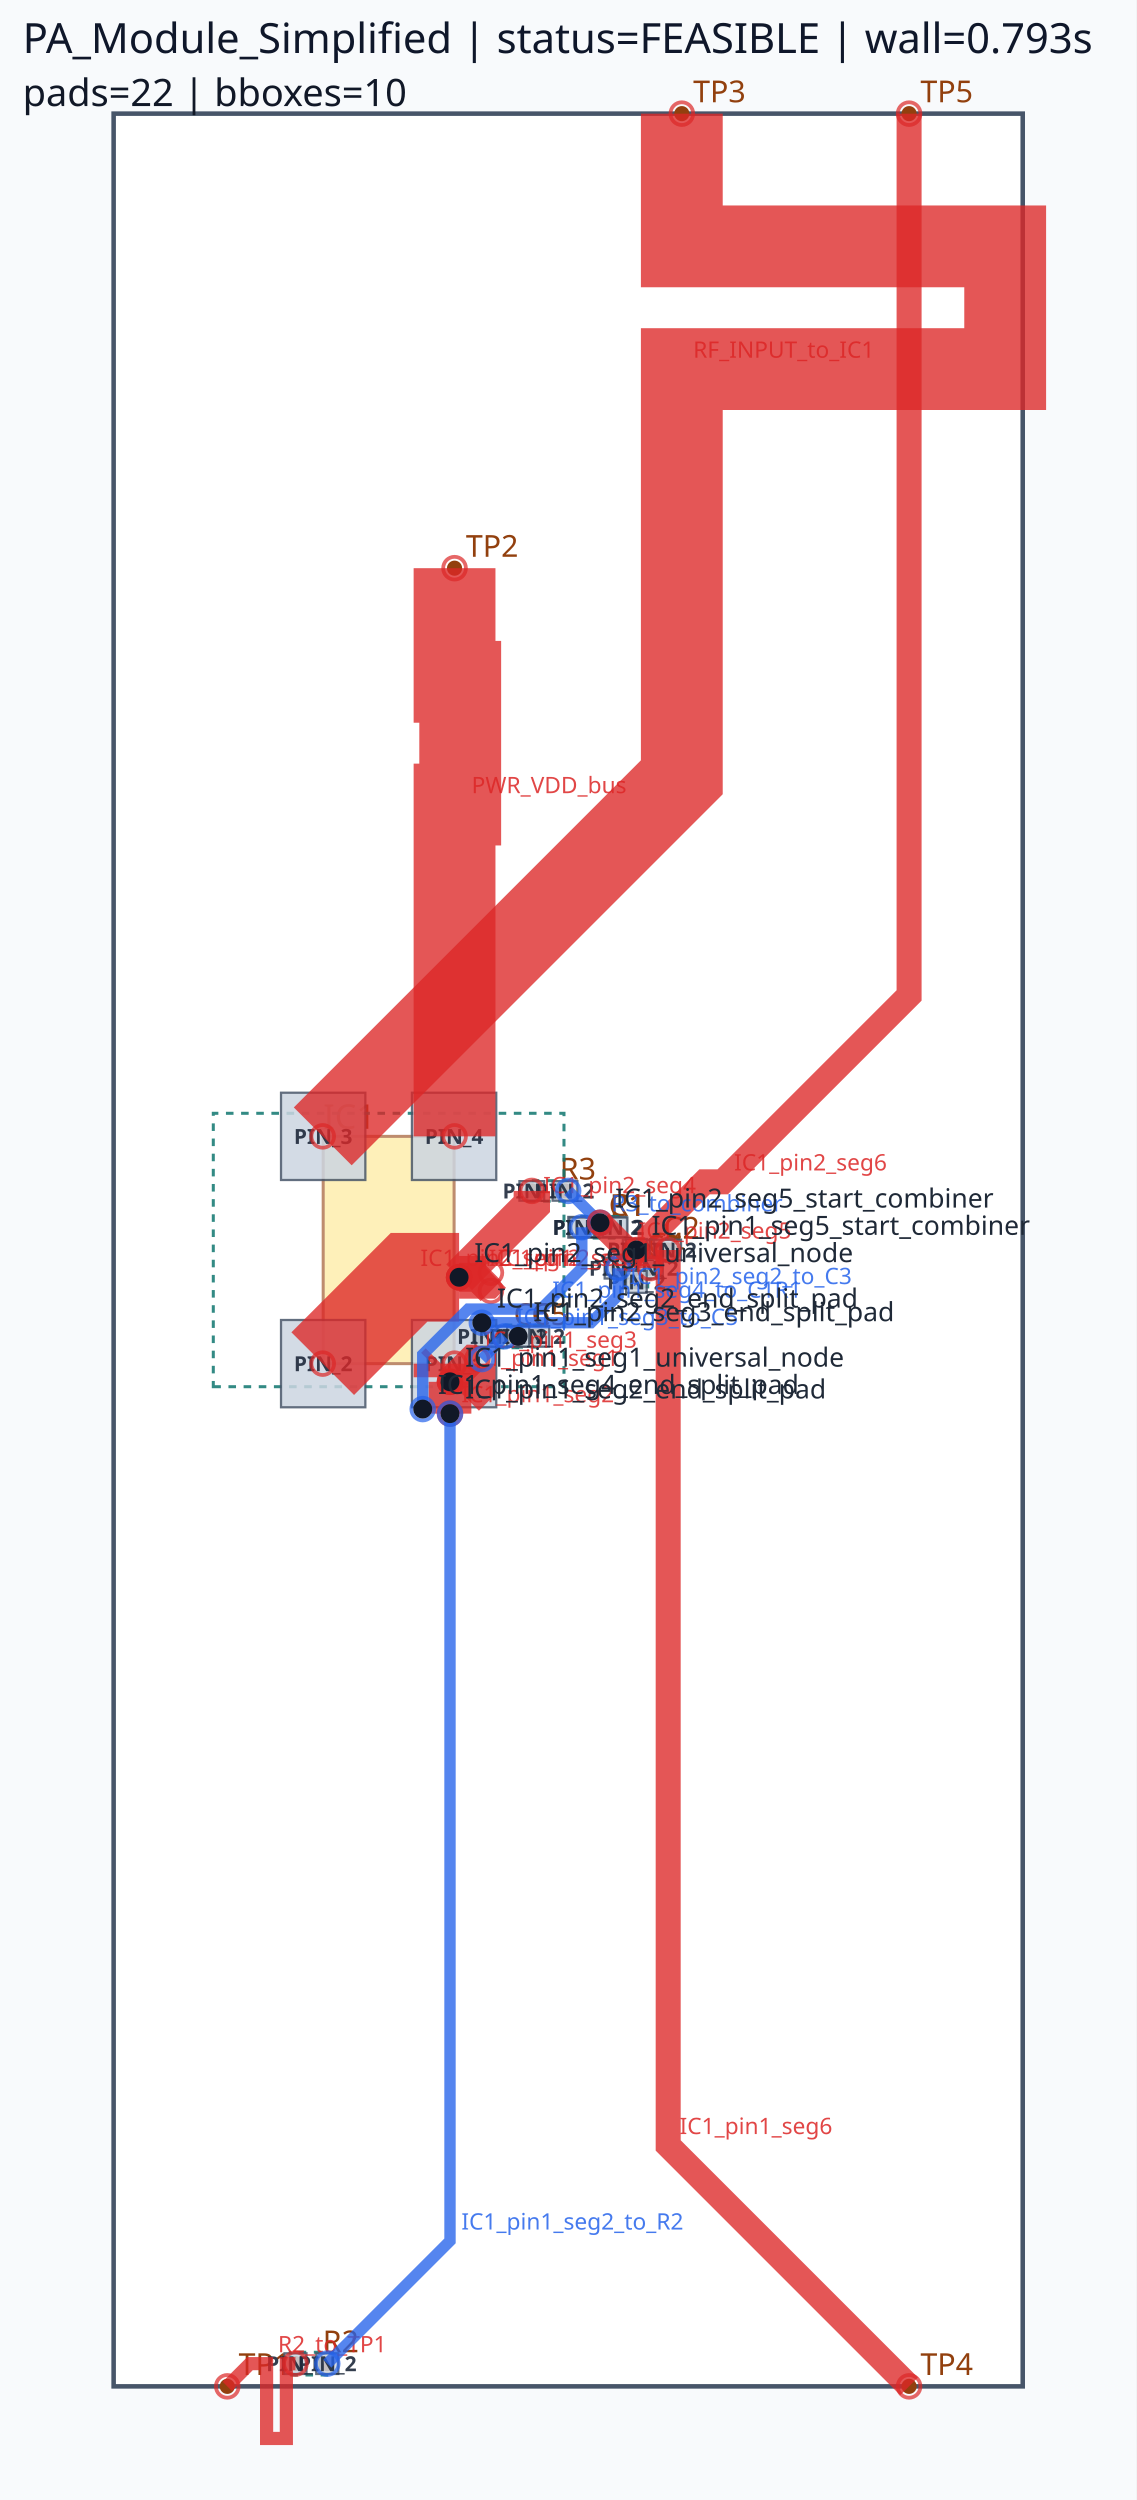
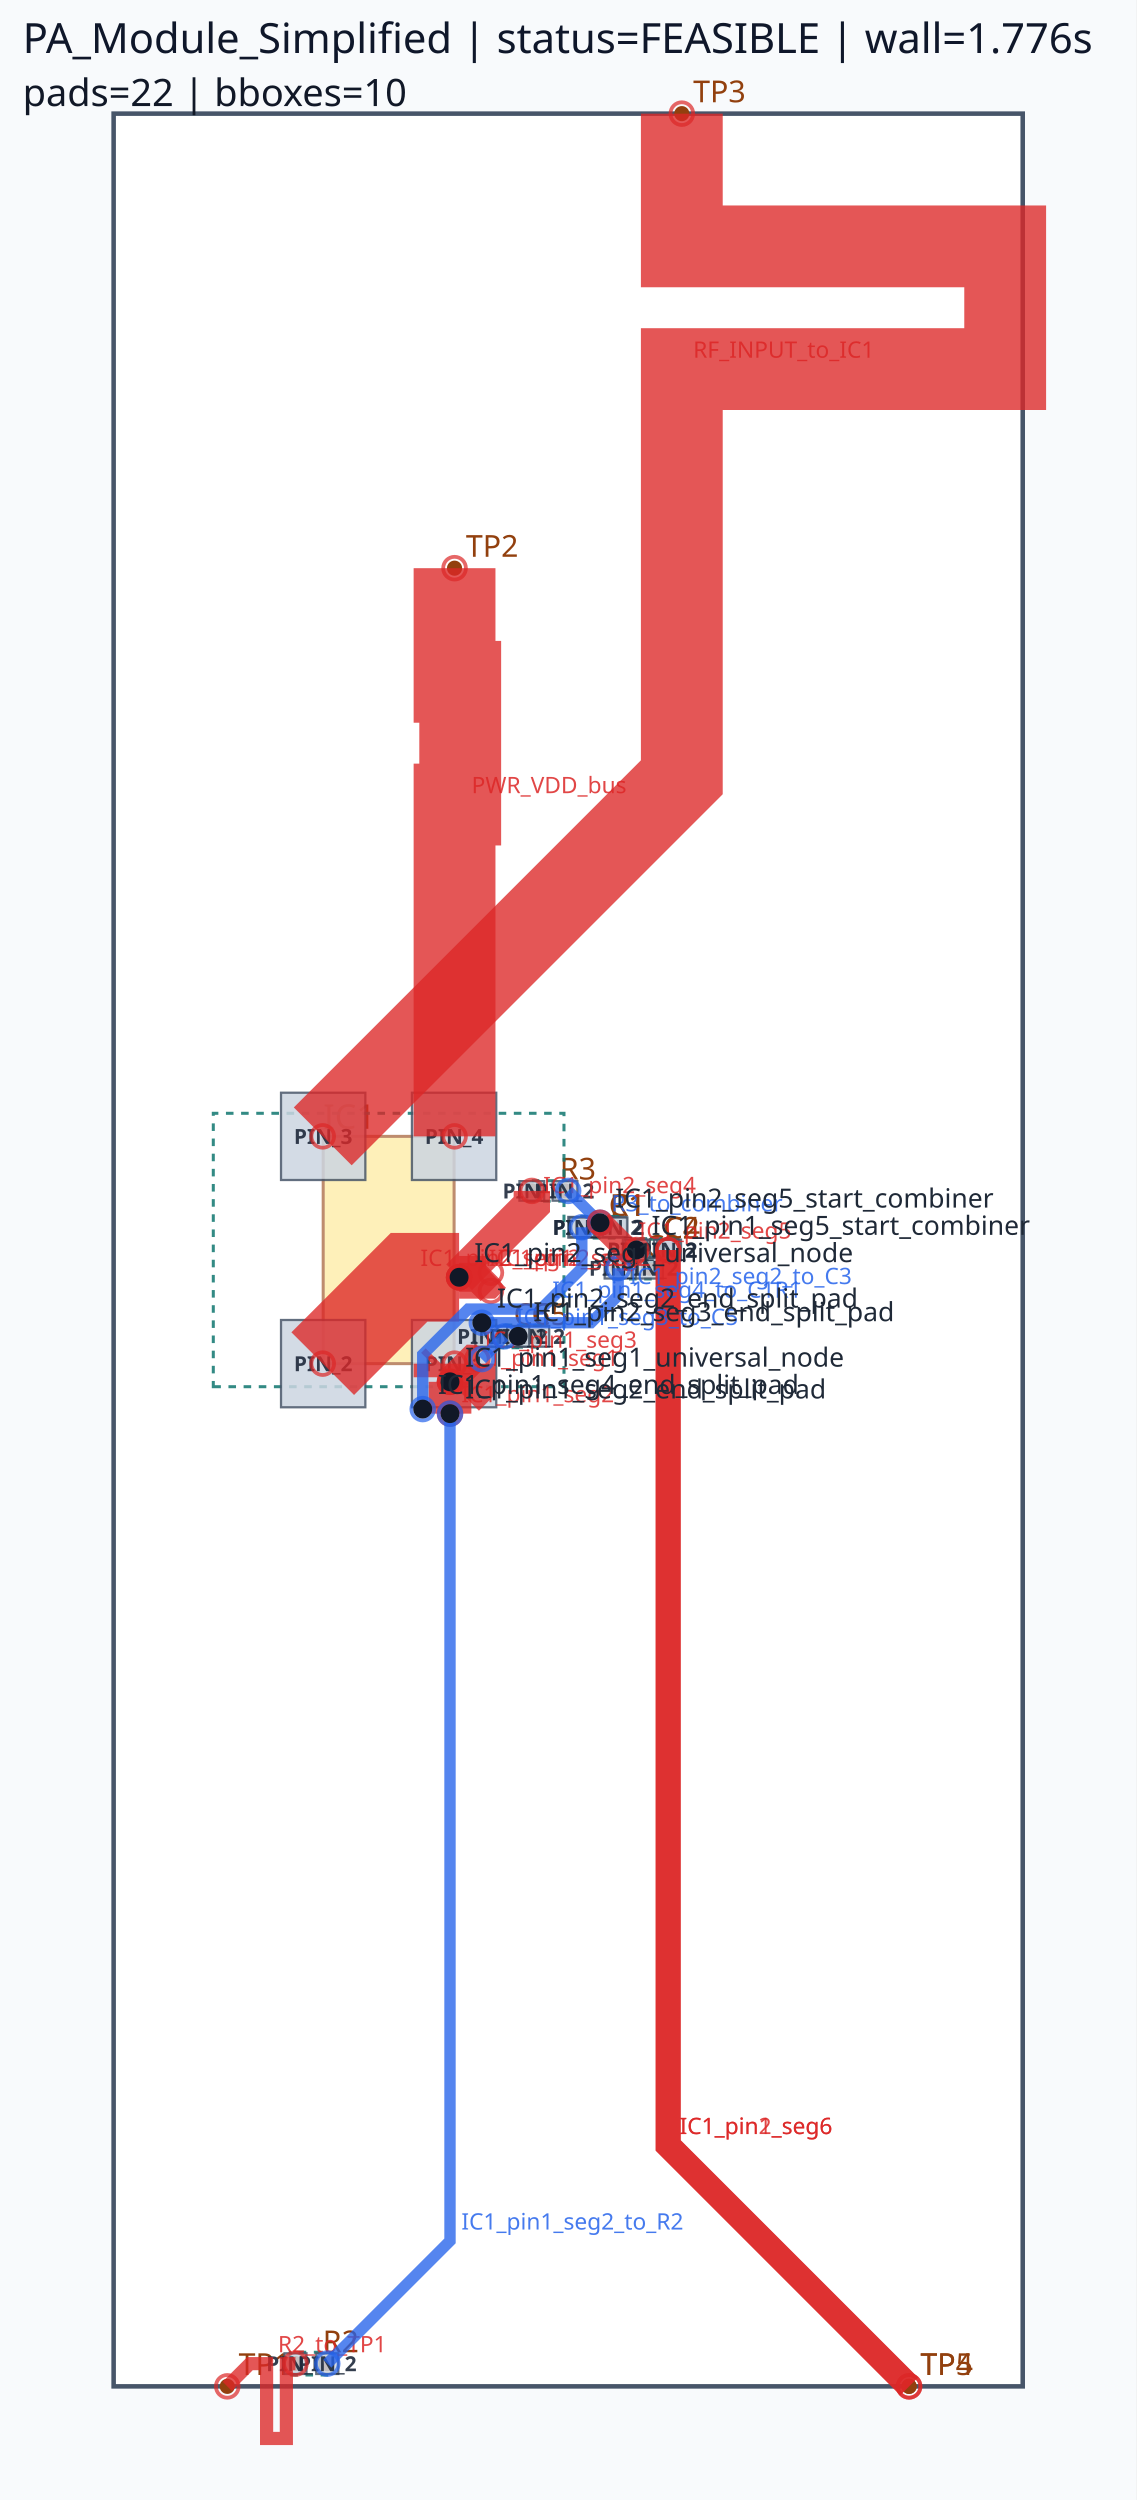
<svg xmlns="http://www.w3.org/2000/svg" viewBox="0 0 300.0 660.0" width="300.0" height="660.0">
  <rect x="0" y="0" width="100%" height="100%" fill="#f8fafc" />
  <rect x="30.00" y="30.00" width="240.00" height="600.00" fill="#ffffff" stroke="#475569" stroke-width="1.2" />
  <rect x="85.32" y="300.00" width="34.56" height="60.00" fill="#fde68a" stroke="#92400e" stroke-width="0.8" opacity="0.6" />
  <text x="85.32" y="298.00" font-family="sans-serif" font-size="9" fill="#92400e">IC1</text>
  <circle cx="60.00" cy="630.00" r="2" fill="#92400e" />
  <text x="63.00" y="627.00" font-family="sans-serif" font-size="8" fill="#92400e">TP1</text>
  <circle cx="120.00" cy="150.00" r="2" fill="#92400e" />
  <text x="123.00" y="147.00" font-family="sans-serif" font-size="8" fill="#92400e">TP2</text>
  <circle cx="180.00" cy="30.00" r="2" fill="#92400e" />
  <text x="183.00" y="27.00" font-family="sans-serif" font-size="8" fill="#92400e">TP3</text>
  <circle cx="240.00" cy="630.00" r="2" fill="#92400e" />
  <text x="243.00" y="627.00" font-family="sans-serif" font-size="8" fill="#92400e">TP4</text>
-   <circle cx="240.00" cy="30.00" r="2" fill="#92400e" />
-   <text x="243.00" y="27.00" font-family="sans-serif" font-size="8" fill="#92400e">TP5</text>
+   <circle cx="240.00" cy="630.00" r="2" fill="#92400e" />
+   <text x="243.00" y="627.00" font-family="sans-serif" font-size="8" fill="#92400e">TP5</text>
  <circle cx="153.60" cy="324.00" r="2" fill="#92400e" />
  <circle cx="161.82" cy="324.00" r="2" fill="#92400e" />
  <text x="160.71" y="321.00" font-family="sans-serif" font-size="8" fill="#92400e">C1</text>
  <circle cx="153.60" cy="324.00" r="2" fill="#92400e" />
  <circle cx="162.36" cy="324.00" r="2" fill="#92400e" />
  <text x="160.98" y="321.00" font-family="sans-serif" font-size="8" fill="#92400e">R1</text>
  <circle cx="168.00" cy="330.00" r="2" fill="#92400e" />
  <circle cx="176.22" cy="330.00" r="2" fill="#92400e" />
  <text x="175.11" y="327.00" font-family="sans-serif" font-size="8" fill="#92400e">C2</text>
  <circle cx="78.00" cy="624.00" r="2" fill="#92400e" />
  <circle cx="86.40" cy="624.00" r="2" fill="#92400e" />
  <text x="85.20" y="621.00" font-family="sans-serif" font-size="8" fill="#92400e">R2</text>
  <circle cx="163.20" cy="334.80" r="2" fill="#92400e" />
  <circle cx="171.42" cy="334.80" r="2" fill="#92400e" />
  <text x="170.31" y="331.80" font-family="sans-serif" font-size="8" fill="#92400e">C3</text>
  <circle cx="140.40" cy="314.40" r="2" fill="#92400e" />
  <circle cx="149.16" cy="314.40" r="2" fill="#92400e" />
  <text x="147.78" y="311.40" font-family="sans-serif" font-size="8" fill="#92400e">R3</text>
  <circle cx="168.00" cy="330.00" r="2" fill="#92400e" />
-   <circle cx="168.00" cy="338.40" r="2" fill="#92400e" />
-   <text x="171.00" y="331.20" font-family="sans-serif" font-size="8" fill="#92400e">C4</text>
+   <circle cx="176.40" cy="330.00" r="2" fill="#92400e" />
+   <text x="175.20" y="327.00" font-family="sans-serif" font-size="8" fill="#92400e">C4</text>
  <circle cx="133.20" cy="352.80" r="2" fill="#92400e" />
  <circle cx="141.42" cy="352.80" r="2" fill="#92400e" />
  <text x="140.31" y="349.80" font-family="sans-serif" font-size="8" fill="#92400e">C5</text>
  <circle cx="128.40" cy="352.80" r="2" fill="#92400e" />
  <circle cx="136.80" cy="352.80" r="2" fill="#92400e" />
  <text x="135.60" y="349.80" font-family="sans-serif" font-size="8" fill="#92400e">C6</text>
  <path d="M 56.31,366.09 L 148.89,366.09 L 148.89,293.91 L 56.31,293.91 Z" class="component-bbox" fill="none" stroke="#0f766e" stroke-width="0.8" stroke-dasharray="2 2" opacity="0.85" />
  <path d="M 152.46,326.85 L 162.96,326.85 L 162.96,321.15 L 152.46,321.15 Z" class="component-bbox" fill="none" stroke="#0f766e" stroke-width="0.8" stroke-dasharray="2 2" opacity="0.85" />
  <path d="M 152.58,326.70 L 163.38,326.70 L 163.38,321.30 L 152.58,321.30 Z" class="component-bbox" fill="none" stroke="#0f766e" stroke-width="0.8" stroke-dasharray="2 2" opacity="0.85" />
  <path d="M 166.86,332.85 L 177.36,332.85 L 177.36,327.15 L 166.86,327.15 Z" class="component-bbox" fill="none" stroke="#0f766e" stroke-width="0.8" stroke-dasharray="2 2" opacity="0.85" />
  <path d="M 76.65,627.00 L 87.75,627.00 L 87.75,621.00 L 76.65,621.00 Z" class="component-bbox" fill="none" stroke="#0f766e" stroke-width="0.8" stroke-dasharray="2 2" opacity="0.85" />
  <path d="M 162.06,337.65 L 172.56,337.65 L 172.56,331.95 L 162.06,331.95 Z" class="component-bbox" fill="none" stroke="#0f766e" stroke-width="0.8" stroke-dasharray="2 2" opacity="0.85" />
  <path d="M 139.38,317.10 L 150.18,317.10 L 150.18,311.70 L 139.38,311.70 Z" class="component-bbox" fill="none" stroke="#0f766e" stroke-width="0.8" stroke-dasharray="2 2" opacity="0.85" />
-   <path d="M 165.00,328.65 L 165.00,339.75 L 171.00,339.75 L 171.00,328.65 Z" class="component-bbox" fill="none" stroke="#0f766e" stroke-width="0.8" stroke-dasharray="2 2" opacity="0.85" />
+   <path d="M 166.65,333.00 L 177.75,333.00 L 177.75,327.00 L 166.65,327.00 Z" class="component-bbox" fill="none" stroke="#0f766e" stroke-width="0.8" stroke-dasharray="2 2" opacity="0.85" />
  <path d="M 132.06,355.65 L 142.56,355.65 L 142.56,349.95 L 132.06,349.95 Z" class="component-bbox" fill="none" stroke="#0f766e" stroke-width="0.8" stroke-dasharray="2 2" opacity="0.85" />
  <path d="M 127.05,355.80 L 138.15,355.80 L 138.15,349.80 L 127.05,349.80 Z" class="component-bbox" fill="none" stroke="#0f766e" stroke-width="0.8" stroke-dasharray="2 2" opacity="0.85" />
  <polygon points="108.75,348.48 108.75,371.52 131.01,371.52 131.01,348.48" fill="#cbd5e1" stroke="#475569" stroke-width="0.6" opacity="0.85" />
  <text x="119.88" y="362.00" font-family="sans-serif" font-size="5.5" text-anchor="middle" font-weight="bold" fill="#1e293b" opacity="0.9">PIN_1</text>
  <polygon points="74.19,348.48 74.19,371.52 96.45,371.52 96.45,348.48" fill="#cbd5e1" stroke="#475569" stroke-width="0.6" opacity="0.85" />
  <text x="85.32" y="362.00" font-family="sans-serif" font-size="5.5" text-anchor="middle" font-weight="bold" fill="#1e293b" opacity="0.9">PIN_2</text>
  <polygon points="96.45,311.52 96.45,288.48 74.19,288.48 74.19,311.52" fill="#cbd5e1" stroke="#475569" stroke-width="0.6" opacity="0.85" />
  <text x="85.32" y="302.00" font-family="sans-serif" font-size="5.5" text-anchor="middle" font-weight="bold" fill="#1e293b" opacity="0.9">PIN_3</text>
  <polygon points="131.01,311.52 131.01,288.48 108.75,288.48 108.75,311.52" fill="#cbd5e1" stroke="#475569" stroke-width="0.6" opacity="0.85" />
  <text x="119.88" y="302.00" font-family="sans-serif" font-size="5.5" text-anchor="middle" font-weight="bold" fill="#1e293b" opacity="0.9">PIN_4</text>
  <polygon points="150.03,326.73 157.17,326.73 157.17,321.27 150.03,321.27" fill="#cbd5e1" stroke="#475569" stroke-width="0.6" opacity="0.85" />
  <text x="153.60" y="326.00" font-family="sans-serif" font-size="5.5" text-anchor="middle" font-weight="bold" fill="#1e293b" opacity="0.9">PIN_1</text>
  <polygon points="158.25,326.73 165.39,326.73 165.39,321.27 158.25,321.27" fill="#cbd5e1" stroke="#475569" stroke-width="0.6" opacity="0.85" />
  <text x="161.82" y="326.00" font-family="sans-serif" font-size="5.5" text-anchor="middle" font-weight="bold" fill="#1e293b" opacity="0.9">PIN_2</text>
  <polygon points="150.33,326.58 156.87,326.58 156.87,321.42 150.33,321.42" fill="#cbd5e1" stroke="#475569" stroke-width="0.6" opacity="0.85" />
  <text x="153.60" y="326.00" font-family="sans-serif" font-size="5.5" text-anchor="middle" font-weight="bold" fill="#1e293b" opacity="0.9">PIN_1</text>
  <polygon points="159.09,326.58 165.63,326.58 165.63,321.42 159.09,321.42" fill="#cbd5e1" stroke="#475569" stroke-width="0.6" opacity="0.85" />
  <text x="162.36" y="326.00" font-family="sans-serif" font-size="5.5" text-anchor="middle" font-weight="bold" fill="#1e293b" opacity="0.9">PIN_2</text>
  <polygon points="164.43,332.73 171.57,332.73 171.57,327.27 164.43,327.27" fill="#cbd5e1" stroke="#475569" stroke-width="0.6" opacity="0.85" />
  <text x="168.00" y="332.00" font-family="sans-serif" font-size="5.5" text-anchor="middle" font-weight="bold" fill="#1e293b" opacity="0.9">PIN_1</text>
  <polygon points="172.65,332.73 179.79,332.73 179.79,327.27 172.65,327.27" fill="#cbd5e1" stroke="#475569" stroke-width="0.6" opacity="0.85" />
  <text x="176.22" y="332.00" font-family="sans-serif" font-size="5.5" text-anchor="middle" font-weight="bold" fill="#1e293b" opacity="0.9">PIN_2</text>
  <polygon points="80.91,621.27 75.09,621.27 75.09,626.73 80.91,626.73" fill="#cbd5e1" stroke="#475569" stroke-width="0.6" opacity="0.85" />
  <text x="78.00" y="626.00" font-family="sans-serif" font-size="5.5" text-anchor="middle" font-weight="bold" fill="#1e293b" opacity="0.9">PIN_1</text>
  <polygon points="83.49,626.73 89.31,626.73 89.31,621.27 83.49,621.27" fill="#cbd5e1" stroke="#475569" stroke-width="0.6" opacity="0.85" />
  <text x="86.40" y="626.00" font-family="sans-serif" font-size="5.5" text-anchor="middle" font-weight="bold" fill="#1e293b" opacity="0.9">PIN_2</text>
  <polygon points="159.63,337.53 166.77,337.53 166.77,332.07 159.63,332.07" fill="#cbd5e1" stroke="#475569" stroke-width="0.6" opacity="0.85" />
  <text x="163.20" y="336.80" font-family="sans-serif" font-size="5.5" text-anchor="middle" font-weight="bold" fill="#1e293b" opacity="0.9">PIN_1</text>
  <polygon points="167.85,337.53 174.99,337.53 174.99,332.07 167.85,332.07" fill="#cbd5e1" stroke="#475569" stroke-width="0.6" opacity="0.85" />
  <text x="171.42" y="336.80" font-family="sans-serif" font-size="5.5" text-anchor="middle" font-weight="bold" fill="#1e293b" opacity="0.9">PIN_2</text>
  <polygon points="137.13,316.98 143.67,316.98 143.67,311.82 137.13,311.82" fill="#cbd5e1" stroke="#475569" stroke-width="0.6" opacity="0.85" />
  <text x="140.40" y="316.40" font-family="sans-serif" font-size="5.5" text-anchor="middle" font-weight="bold" fill="#1e293b" opacity="0.9">PIN_1</text>
  <polygon points="145.89,316.98 152.43,316.98 152.43,311.82 145.89,311.82" fill="#cbd5e1" stroke="#475569" stroke-width="0.6" opacity="0.85" />
  <text x="149.16" y="316.40" font-family="sans-serif" font-size="5.5" text-anchor="middle" font-weight="bold" fill="#1e293b" opacity="0.9">PIN_2</text>
-   <polygon points="170.73,332.91 170.73,327.09 165.27,327.09 165.27,332.91" fill="#cbd5e1" stroke="#475569" stroke-width="0.6" opacity="0.85" />
+   <polygon points="170.91,327.27 165.09,327.27 165.09,332.73 170.91,332.73" fill="#cbd5e1" stroke="#475569" stroke-width="0.6" opacity="0.85" />
  <text x="168.00" y="332.00" font-family="sans-serif" font-size="5.5" text-anchor="middle" font-weight="bold" fill="#1e293b" opacity="0.9">PIN_1</text>
-   <polygon points="165.27,335.49 165.27,341.31 170.73,341.31 170.73,335.49" fill="#cbd5e1" stroke="#475569" stroke-width="0.6" opacity="0.85" />
-   <text x="168.00" y="340.40" font-family="sans-serif" font-size="5.5" text-anchor="middle" font-weight="bold" fill="#1e293b" opacity="0.9">PIN_2</text>
+   <polygon points="173.49,332.73 179.31,332.73 179.31,327.27 173.49,327.27" fill="#cbd5e1" stroke="#475569" stroke-width="0.6" opacity="0.85" />
+   <text x="176.40" y="332.00" font-family="sans-serif" font-size="5.5" text-anchor="middle" font-weight="bold" fill="#1e293b" opacity="0.9">PIN_2</text>
  <polygon points="129.63,355.53 136.77,355.53 136.77,350.07 129.63,350.07" fill="#cbd5e1" stroke="#475569" stroke-width="0.6" opacity="0.85" />
  <text x="133.20" y="354.80" font-family="sans-serif" font-size="5.5" text-anchor="middle" font-weight="bold" fill="#1e293b" opacity="0.9">PIN_1</text>
  <polygon points="137.85,355.53 144.99,355.53 144.99,350.07 137.85,350.07" fill="#cbd5e1" stroke="#475569" stroke-width="0.6" opacity="0.85" />
  <text x="141.42" y="354.80" font-family="sans-serif" font-size="5.5" text-anchor="middle" font-weight="bold" fill="#1e293b" opacity="0.9">PIN_2</text>
  <polygon points="131.31,350.07 125.49,350.07 125.49,355.53 131.31,355.53" fill="#cbd5e1" stroke="#475569" stroke-width="0.6" opacity="0.85" />
  <text x="128.40" y="354.80" font-family="sans-serif" font-size="5.5" text-anchor="middle" font-weight="bold" fill="#1e293b" opacity="0.9">PIN_1</text>
  <polygon points="133.89,355.53 139.71,355.53 139.71,350.07 133.89,350.07" fill="#cbd5e1" stroke="#475569" stroke-width="0.6" opacity="0.85" />
  <text x="136.80" y="354.80" font-family="sans-serif" font-size="5.5" text-anchor="middle" font-weight="bold" fill="#1e293b" opacity="0.9">PIN_2</text>
  <polyline points="85.20,360.00 108.00,337.20 121.20,337.20" fill="none" stroke="#dc2626" stroke-width="23.40" stroke-linecap="butt" stroke-linejoin="miter" opacity="0.78" />
  <circle cx="85.20" cy="360.00" r="3" fill="none" stroke="#dc2626" stroke-width="1.0" opacity="0.7" />
  <circle cx="121.20" cy="337.20" r="3" fill="none" stroke="#dc2626" stroke-width="1.0" opacity="0.7" />
  <text x="111.00" y="334.20" font-family="sans-serif" font-size="6" fill="#dc2626" opacity="0.85">IC1_pin2_seg1</text>
  <polyline points="120.00,360.00 120.00,363.60 118.80,364.80" fill="none" stroke="#dc2626" stroke-width="21.60" stroke-linecap="butt" stroke-linejoin="miter" opacity="0.78" />
  <circle cx="120.00" cy="360.00" r="3" fill="none" stroke="#dc2626" stroke-width="1.0" opacity="0.7" />
  <circle cx="118.80" cy="364.80" r="3" fill="none" stroke="#dc2626" stroke-width="1.0" opacity="0.7" />
  <text x="123.00" y="360.60" font-family="sans-serif" font-size="6" fill="#dc2626" opacity="0.85">IC1_pin1_seg1</text>
  <polyline points="121.20,337.20 140.40,318.00 140.40,314.40" fill="none" stroke="#dc2626" stroke-width="9.60" stroke-linecap="butt" stroke-linejoin="miter" opacity="0.78" />
  <circle cx="121.20" cy="337.20" r="3" fill="none" stroke="#dc2626" stroke-width="1.0" opacity="0.7" />
  <circle cx="140.40" cy="314.40" r="3" fill="none" stroke="#dc2626" stroke-width="1.0" opacity="0.7" />
  <text x="143.40" y="315.00" font-family="sans-serif" font-size="6" fill="#dc2626" opacity="0.85">IC1_pin2_seg4</text>
  <polyline points="118.80,364.80 118.80,373.20" fill="none" stroke="#dc2626" stroke-width="11.28" stroke-linecap="butt" stroke-linejoin="miter" opacity="0.78" />
  <circle cx="118.80" cy="364.80" r="3" fill="none" stroke="#dc2626" stroke-width="1.0" opacity="0.7" />
  <circle cx="118.80" cy="373.20" r="3" fill="none" stroke="#dc2626" stroke-width="1.0" opacity="0.7" />
  <text x="121.80" y="370.20" font-family="sans-serif" font-size="6" fill="#dc2626" opacity="0.85">IC1_pin1_seg2</text>
  <polyline points="121.20,337.20 128.40,337.20 129.60,336.00" fill="none" stroke="#dc2626" stroke-width="11.28" stroke-linecap="butt" stroke-linejoin="miter" opacity="0.78" />
  <circle cx="121.20" cy="337.20" r="3" fill="none" stroke="#dc2626" stroke-width="1.0" opacity="0.7" />
  <circle cx="129.60" cy="336.00" r="3" fill="none" stroke="#dc2626" stroke-width="1.0" opacity="0.7" />
  <text x="131.40" y="334.20" font-family="sans-serif" font-size="6" fill="#dc2626" opacity="0.85">IC1_pin2_seg2</text>
  <polyline points="118.80,364.80 124.80,358.80 126.00,358.80" fill="none" stroke="#dc2626" stroke-width="7.62" stroke-linecap="butt" stroke-linejoin="miter" opacity="0.78" />
  <circle cx="118.80" cy="364.80" r="3" fill="none" stroke="#dc2626" stroke-width="1.0" opacity="0.7" />
  <circle cx="126.00" cy="358.80" r="3" fill="none" stroke="#dc2626" stroke-width="1.0" opacity="0.7" />
  <text x="127.80" y="355.80" font-family="sans-serif" font-size="6" fill="#dc2626" opacity="0.85">IC1_pin1_seg3</text>
  <polyline points="121.20,337.20 126.00,337.20 129.60,340.80" fill="none" stroke="#dc2626" stroke-width="7.62" stroke-linecap="butt" stroke-linejoin="miter" opacity="0.78" />
  <circle cx="121.20" cy="337.20" r="3" fill="none" stroke="#dc2626" stroke-width="1.0" opacity="0.7" />
  <circle cx="129.60" cy="340.80" r="3" fill="none" stroke="#dc2626" stroke-width="1.0" opacity="0.7" />
  <text x="129.00" y="334.20" font-family="sans-serif" font-size="6" fill="#dc2626" opacity="0.85">IC1_pin2_seg3</text>
  <polyline points="180.00,30.00 180.00,65.04 265.37,65.04 265.37,97.44 180.00,97.44 180.00,170.16 180.00,205.20 85.20,300.00" fill="none" stroke="#dc2626" stroke-width="21.60" stroke-linecap="butt" stroke-linejoin="miter" opacity="0.78" />
  <circle cx="180.00" cy="30.00" r="3" fill="none" stroke="#dc2626" stroke-width="1.0" opacity="0.7" />
  <circle cx="85.20" cy="300.00" r="3" fill="none" stroke="#dc2626" stroke-width="1.0" opacity="0.7" />
  <text x="183.00" y="94.44" font-family="sans-serif" font-size="6" fill="#dc2626" opacity="0.85">RF_INPUT_to_IC1</text>
  <polyline points="120.00,150.00 120.00,180.00 121.50,180.00 121.50,212.40 120.00,212.40 120.00,270.00 120.00,300.00" fill="none" stroke="#dc2626" stroke-width="21.60" stroke-linecap="butt" stroke-linejoin="miter" opacity="0.78" />
  <circle cx="120.00" cy="150.00" r="3" fill="none" stroke="#dc2626" stroke-width="1.0" opacity="0.7" />
  <circle cx="120.00" cy="300.00" r="3" fill="none" stroke="#dc2626" stroke-width="1.0" opacity="0.7" />
  <text x="124.50" y="209.40" font-family="sans-serif" font-size="6" fill="#dc2626" opacity="0.85">PWR_VDD_bus</text>
  <polyline points="176.40,330.00 176.40,566.40 240.00,630.00" fill="none" stroke="#dc2626" stroke-width="6.60" stroke-linecap="butt" stroke-linejoin="miter" opacity="0.78" />
  <circle cx="176.40" cy="330.00" r="3" fill="none" stroke="#dc2626" stroke-width="1.0" opacity="0.7" />
  <circle cx="240.00" cy="630.00" r="3" fill="none" stroke="#dc2626" stroke-width="1.0" opacity="0.7" />
  <text x="179.40" y="563.40" font-family="sans-serif" font-size="6" fill="#dc2626" opacity="0.85">IC1_pin1_seg6</text>
-   <polyline points="171.60,334.80 171.60,326.40 186.00,312.00 190.80,312.00 240.00,262.80 240.00,30.00" fill="none" stroke="#dc2626" stroke-width="6.60" stroke-linecap="butt" stroke-linejoin="miter" opacity="0.78" />
-   <circle cx="171.60" cy="334.80" r="3" fill="none" stroke="#dc2626" stroke-width="1.0" opacity="0.7" />
-   <circle cx="240.00" cy="30.00" r="3" fill="none" stroke="#dc2626" stroke-width="1.0" opacity="0.7" />
-   <text x="193.80" y="309.00" font-family="sans-serif" font-size="6" fill="#dc2626" opacity="0.85">IC1_pin2_seg6</text>
+   <polyline points="176.40,330.00 176.40,566.40 240.00,630.00" fill="none" stroke="#dc2626" stroke-width="6.60" stroke-linecap="butt" stroke-linejoin="miter" opacity="0.78" />
+   <circle cx="176.40" cy="330.00" r="3" fill="none" stroke="#dc2626" stroke-width="1.0" opacity="0.7" />
+   <circle cx="240.00" cy="630.00" r="3" fill="none" stroke="#dc2626" stroke-width="1.0" opacity="0.7" />
+   <text x="179.40" y="563.40" font-family="sans-serif" font-size="6" fill="#dc2626" opacity="0.85">IC1_pin2_seg6</text>
  <polyline points="78.00,624.00 75.60,624.00 75.60,643.76 70.38,643.76 70.38,624.00 68.40,624.00 66.00,624.00 60.00,630.00" fill="none" stroke="#dc2626" stroke-width="3.48" stroke-linecap="butt" stroke-linejoin="miter" opacity="0.78" />
  <circle cx="78.00" cy="624.00" r="3" fill="none" stroke="#dc2626" stroke-width="1.0" opacity="0.7" />
  <circle cx="60.00" cy="630.00" r="3" fill="none" stroke="#dc2626" stroke-width="1.0" opacity="0.7" />
  <text x="73.38" y="621.00" font-family="sans-serif" font-size="6" fill="#dc2626" opacity="0.85">R2_to_TP1</text>
  <polyline points="118.80,373.20 118.80,591.60 86.40,624.00" fill="none" stroke="#2563eb" stroke-width="3.00" stroke-linecap="butt" stroke-linejoin="miter" opacity="0.78" />
  <circle cx="118.80" cy="373.20" r="3" fill="none" stroke="#2563eb" stroke-width="1.0" opacity="0.7" />
  <circle cx="86.40" cy="624.00" r="3" fill="none" stroke="#2563eb" stroke-width="1.0" opacity="0.7" />
  <text x="121.80" y="588.60" font-family="sans-serif" font-size="6" fill="#2563eb" opacity="0.85">IC1_pin1_seg2_to_R2</text>
  <polyline points="111.60,372.00 111.60,357.60 123.60,345.60 142.80,345.60 153.60,334.80 153.60,324.00" fill="none" stroke="#2563eb" stroke-width="3.00" stroke-linecap="butt" stroke-linejoin="miter" opacity="0.78" />
  <circle cx="111.60" cy="372.00" r="3" fill="none" stroke="#2563eb" stroke-width="1.0" opacity="0.7" />
  <circle cx="153.60" cy="324.00" r="3" fill="none" stroke="#2563eb" stroke-width="1.0" opacity="0.7" />
  <text x="145.80" y="342.60" font-family="sans-serif" font-size="6" fill="#2563eb" opacity="0.85">IC1_pin1_seg4_to_C1R1</text>
  <polyline points="127.20,349.20 156.00,349.20 163.20,342.00 163.20,334.80" fill="none" stroke="#2563eb" stroke-width="3.00" stroke-linecap="butt" stroke-linejoin="miter" opacity="0.78" />
  <circle cx="127.20" cy="349.20" r="3" fill="none" stroke="#2563eb" stroke-width="1.0" opacity="0.7" />
  <circle cx="163.20" cy="334.80" r="3" fill="none" stroke="#2563eb" stroke-width="1.0" opacity="0.7" />
  <text x="166.20" y="339.00" font-family="sans-serif" font-size="6" fill="#2563eb" opacity="0.85">IC1_pin2_seg2_to_C3</text>
  <polyline points="127.20,358.80 133.20,352.80" fill="none" stroke="#2563eb" stroke-width="3.00" stroke-linecap="butt" stroke-linejoin="miter" opacity="0.78" />
  <circle cx="127.20" cy="358.80" r="3" fill="none" stroke="#2563eb" stroke-width="1.0" opacity="0.7" />
  <circle cx="133.20" cy="352.80" r="3" fill="none" stroke="#2563eb" stroke-width="1.0" opacity="0.7" />
  <text x="136.20" y="349.80" font-family="sans-serif" font-size="6" fill="#2563eb" opacity="0.85">IC1_pin1_seg3_to_C5</text>
  <polyline points="150.00,314.40 158.40,322.80" fill="none" stroke="#2563eb" stroke-width="3.00" stroke-linecap="butt" stroke-linejoin="miter" opacity="0.78" />
  <circle cx="150.00" cy="314.40" r="3" fill="none" stroke="#2563eb" stroke-width="1.0" opacity="0.7" />
  <circle cx="158.40" cy="322.80" r="3" fill="none" stroke="#2563eb" stroke-width="1.0" opacity="0.7" />
  <text x="161.40" y="319.80" font-family="sans-serif" font-size="6" fill="#2563eb" opacity="0.85">R3_to_combiner</text>
  <polyline points="158.40,322.80 165.60,330.00 168.00,330.00" fill="none" stroke="#dc2626" stroke-width="6.60" stroke-linecap="butt" stroke-linejoin="miter" opacity="0.78" />
  <circle cx="158.40" cy="322.80" r="3" fill="none" stroke="#dc2626" stroke-width="1.0" opacity="0.7" />
  <circle cx="168.00" cy="330.00" r="3" fill="none" stroke="#dc2626" stroke-width="1.0" opacity="0.7" />
  <text x="168.60" y="327.00" font-family="sans-serif" font-size="6" fill="#dc2626" opacity="0.85">IC1_pin2_seg5</text>
  <circle cx="118.80" cy="364.80" r="2.5" fill="#111827" />
  <text x="122.80" y="360.80" font-family="sans-serif" font-size="7" fill="#1f2937">IC1_pin1_seg1_universal_node</text>
  <circle cx="118.80" cy="373.20" r="2.5" fill="#111827" />
  <text x="122.80" y="369.20" font-family="sans-serif" font-size="7" fill="#1f2937">IC1_pin1_seg2_end_split_pad</text>
  <circle cx="111.60" cy="372.00" r="2.5" fill="#111827" />
  <text x="115.60" y="368.00" font-family="sans-serif" font-size="7" fill="#1f2937">IC1_pin1_seg4_end_split_pad</text>
  <circle cx="168.00" cy="330.00" r="2.5" fill="#111827" />
  <text x="172.00" y="326.00" font-family="sans-serif" font-size="7" fill="#1f2937">IC1_pin1_seg5_start_combiner</text>
  <circle cx="121.20" cy="337.20" r="2.5" fill="#111827" />
  <text x="125.20" y="333.20" font-family="sans-serif" font-size="7" fill="#1f2937">IC1_pin2_seg1_universal_node</text>
  <circle cx="127.20" cy="349.20" r="2.5" fill="#111827" />
  <text x="131.20" y="345.20" font-family="sans-serif" font-size="7" fill="#1f2937">IC1_pin2_seg2_end_split_pad</text>
  <circle cx="136.80" cy="352.80" r="2.5" fill="#111827" />
  <text x="140.80" y="348.80" font-family="sans-serif" font-size="7" fill="#1f2937">IC1_pin2_seg3_end_split_pad</text>
  <circle cx="158.40" cy="322.80" r="2.5" fill="#111827" />
  <text x="162.40" y="318.80" font-family="sans-serif" font-size="7" fill="#1f2937">IC1_pin2_seg5_start_combiner</text>
-   <text x="6" y="14" font-family="sans-serif" font-size="11" fill="#0f172a">PA_Module_Simplified | status=FEASIBLE | wall=0.793s</text>
+   <text x="6" y="14" font-family="sans-serif" font-size="11" fill="#0f172a">PA_Module_Simplified | status=FEASIBLE | wall=1.776s</text>
  <text x="6" y="28" font-family="sans-serif" font-size="10" fill="#111827">pads=22 | bboxes=10</text>
</svg>
